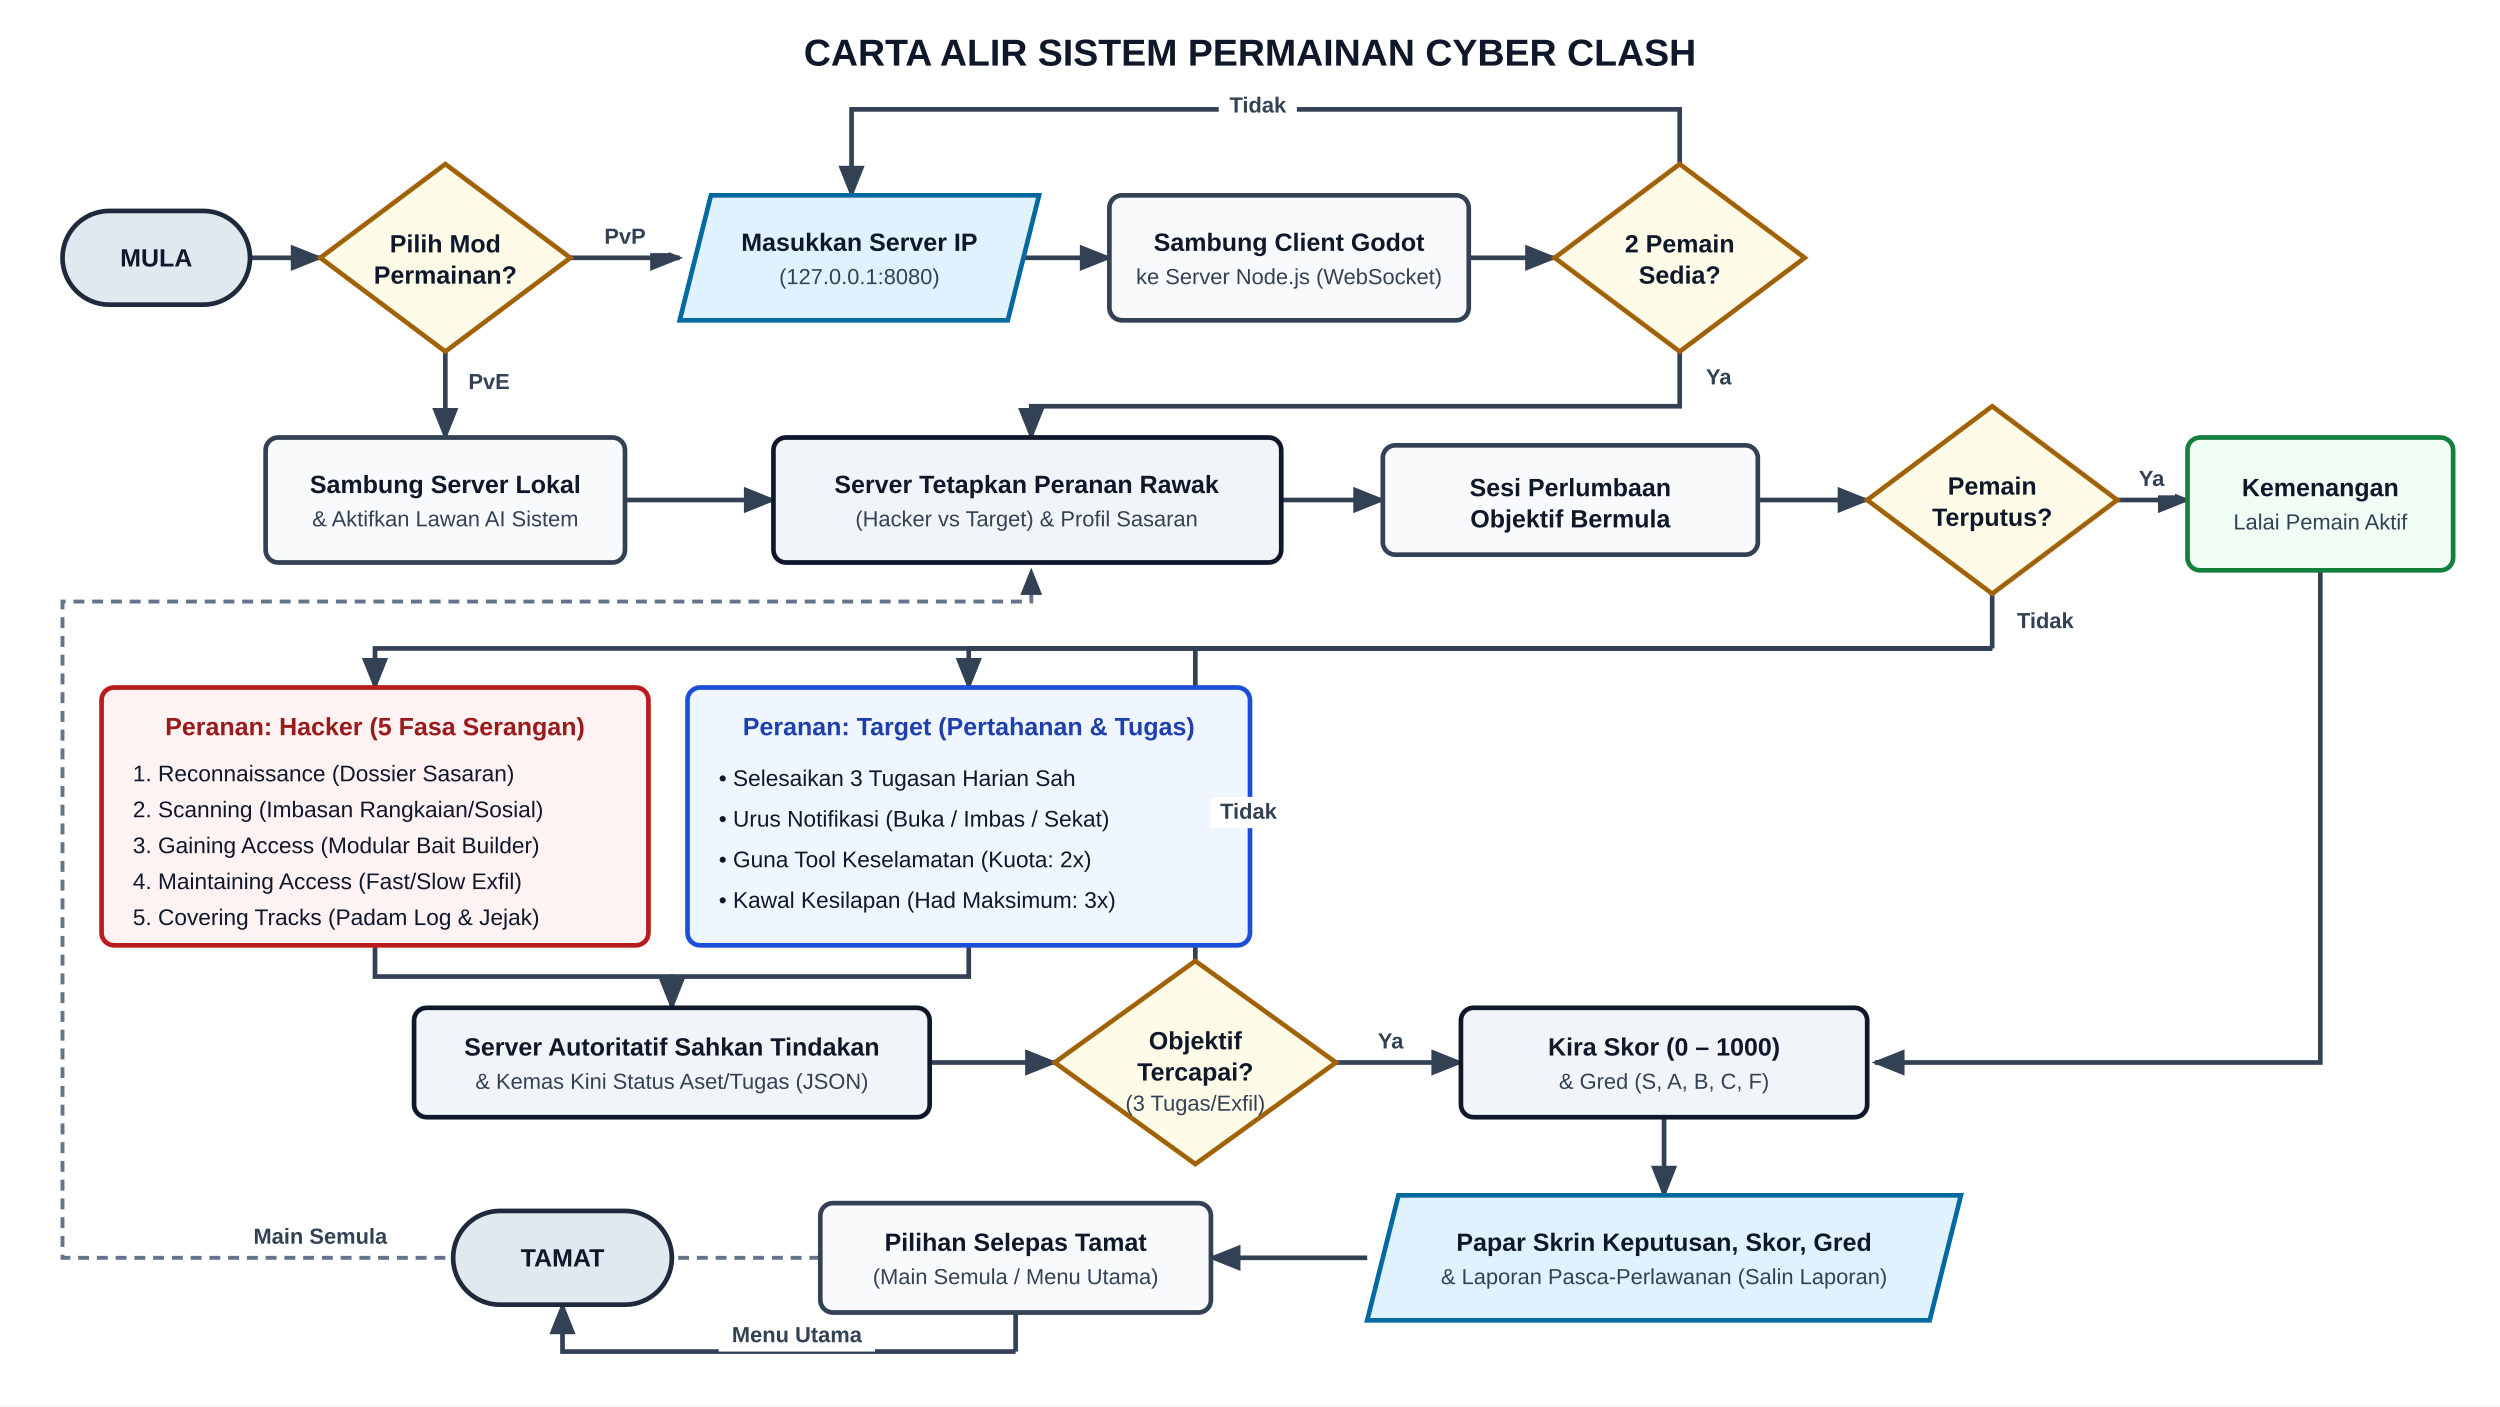
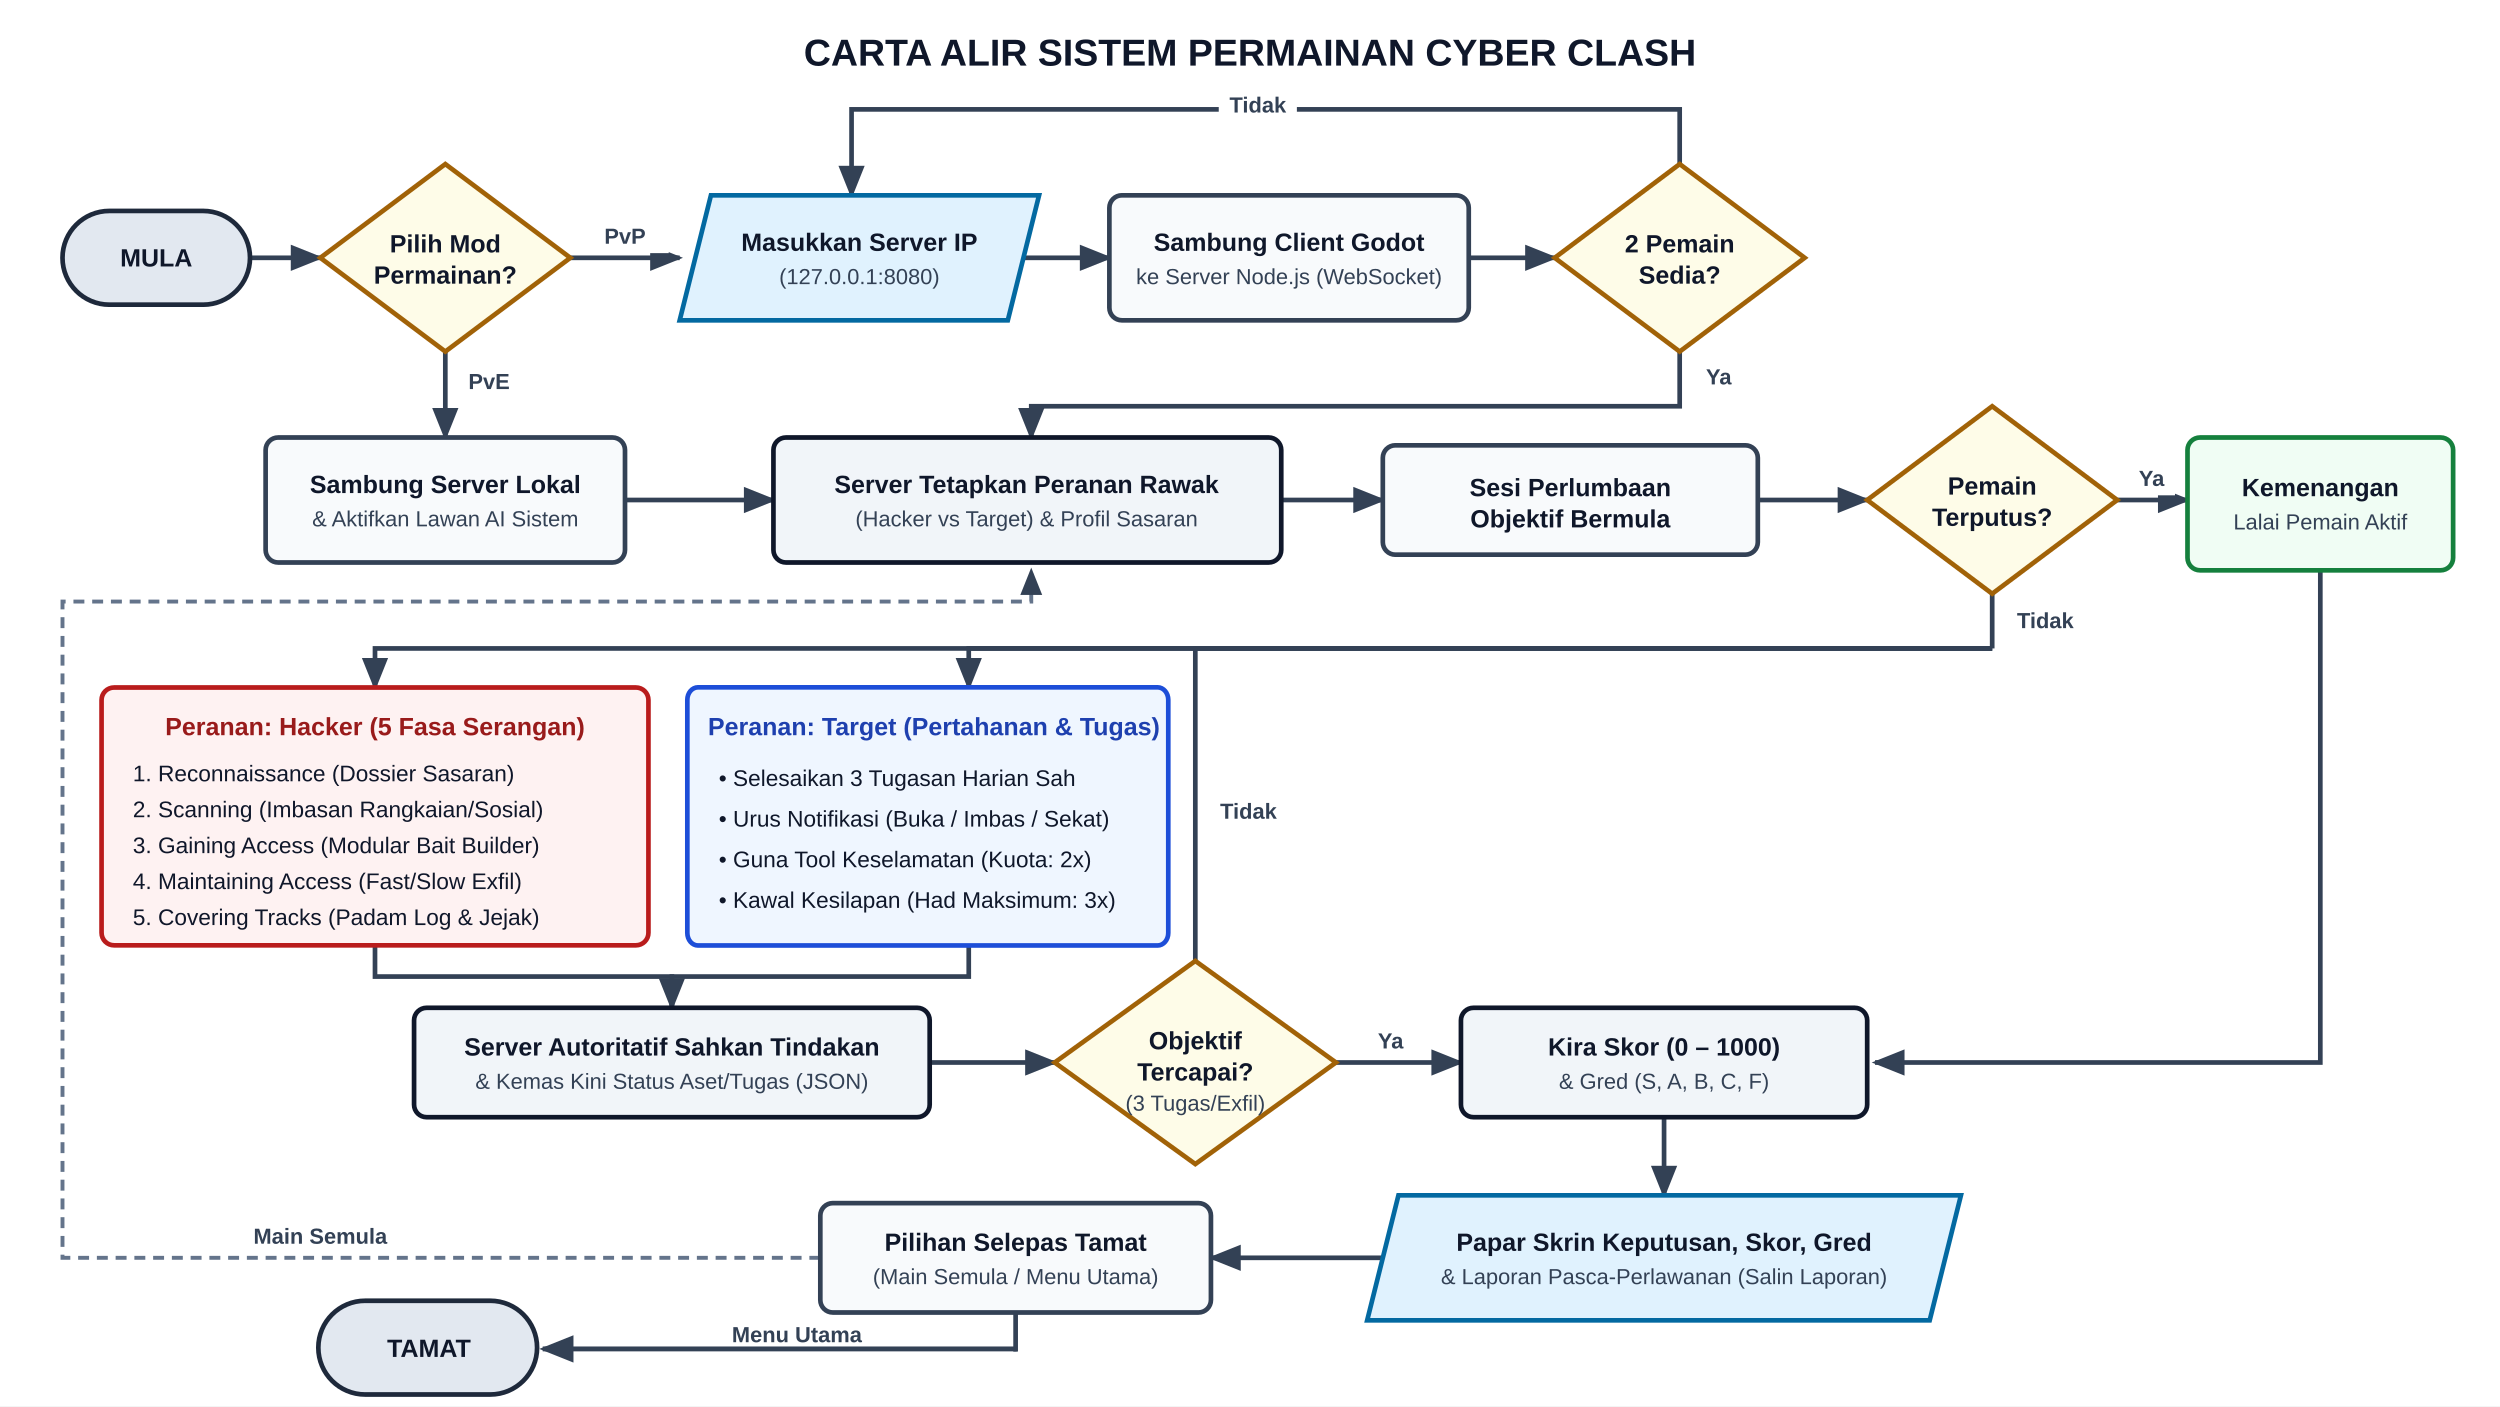
<svg xmlns="http://www.w3.org/2000/svg" viewBox="0 0 1600 900" width="1600" height="900" version="1.1" id="svg68">
  <defs id="defs1">
    <style id="style1">
      .bg { fill: #ffffff; }
      .terminator { fill: #e2e8f0; stroke: #1e293b; stroke-width: 3; }
      .io { fill: #e0f2fe; stroke: #0369a1; stroke-width: 3; }
      .process { fill: #f8fafc; stroke: #334155; stroke-width: 3; }
      .server { fill: #f1f5f9; stroke: #0f172a; stroke-width: 3; }
      .hacker { fill: #fef2f2; stroke: #b91c1c; stroke-width: 3; }
      .target { fill: #eff6ff; stroke: #1d4ed8; stroke-width: 3; }
      .decision { fill: #fefce8; stroke: #a16207; stroke-width: 3; }
      .win { fill: #f0fdf4; stroke: #15803d; stroke-width: 3; }
      .line { fill: none; stroke: #334155; stroke-width: 3; }
      .line-dash { fill: none; stroke: #64748b; stroke-width: 2.5; stroke-dasharray: 7,5; }
      .title { font-family: 'Segoe UI', Arial, sans-serif; font-size: 24px; font-weight: bold; fill: #0f172a; text-anchor: middle; }
      .text-bold { font-family: 'Segoe UI', Arial, sans-serif; font-size: 16px; font-weight: bold; fill: #0f172a; text-anchor: middle; dominant-baseline: central; }
      .text-small { font-family: 'Segoe UI', Arial, sans-serif; font-size: 14px; fill: #334155; text-anchor: middle; dominant-baseline: central; }
      .text-left { font-family: 'Segoe UI', Arial, sans-serif; font-size: 14.5px; fill: #0f172a; text-anchor: start; dominant-baseline: central; }
      .label { font-family: 'Segoe UI', Arial, sans-serif; font-size: 14px; font-weight: bold; fill: #334155; text-anchor: middle; }
      .label-bg { fill: #ffffff; }
    </style>
-     <marker id="arrow" viewBox="0 0 10 10" refX="9" refY="5" markerWidth="7" markerHeight="7" orient="auto-start-reverse">
+     <marker id="arrow" viewBox="0 0 10 10" refX="9" refY="5" markerWidth="7" markerHeight="7" orient="auto-start-reverse" preserveAspectRatio="xMidYMid">
      <path d="M 0 1 L 10 5 L 0 9 z" fill="#334155" id="path1" />
+     </marker>
+     <marker id="arrow-4" viewBox="0 0 10 10" refX="9" refY="5" markerWidth="7" markerHeight="7" orient="auto-start-reverse" preserveAspectRatio="xMidYMid">
+       <path d="M 0,1 10,5 0,9 Z" fill="#334155" id="path1-5" />
    </marker>
  </defs>
  <rect width="1600" height="900" class="bg" id="rect1" />
  <text x="800" y="42" class="title" id="text1">CARTA ALIR SISTEM PERMAINAN CYBER CLASH</text>
  <line x1="160" y1="165" x2="205" y2="165" class="line" marker-end="url(#arrow)" id="line1" />
  <line x1="365" y1="165" x2="435" y2="165" class="line" marker-end="url(#arrow)" id="line2" />
  <line x1="285" y1="225" x2="285" y2="280" class="line" marker-end="url(#arrow)" id="line3" />
  <line x1="655" y1="165" x2="710" y2="165" class="line" marker-end="url(#arrow)" id="line4" />
  <line x1="940" y1="165" x2="995" y2="165" class="line" marker-end="url(#arrow)" id="line5" />
  <polyline points="1075,105 1075,70 545,70 545,125" class="line" marker-end="url(#arrow)" id="polyline5" />
  <polyline points="1075,225 1075,260 660,260 660,280" class="line" marker-end="url(#arrow)" id="polyline6" />
  <line x1="400" y1="320" x2="495" y2="320" class="line" marker-end="url(#arrow)" id="line6" />
  <line x1="820" y1="320" x2="885" y2="320" class="line" marker-end="url(#arrow)" id="line7" />
  <line x1="1125" y1="320" x2="1195" y2="320" class="line" marker-end="url(#arrow)" id="line8" />
  <line x1="1355" y1="320" x2="1400" y2="320" class="line" marker-end="url(#arrow)" id="line9" />
  <polyline points="1485,365 1485,680 1200,680" class="line" marker-end="url(#arrow)" id="polyline9" />
  <line x1="1275" y1="380" x2="1275" y2="415" class="line" id="line10" />
  <polyline points="1275,415 240,415 240,440" class="line" marker-end="url(#arrow)" id="polyline10" />
  <polyline points="1275,415 620,415 620,440" class="line" marker-end="url(#arrow)" id="polyline11" />
  <polyline points="240,605 240,625 430,625 430,645" class="line" id="polyline12" />
  <polyline points="620,605 620,625 430,625 430,645" class="line" marker-end="url(#arrow)" id="polyline13" />
  <line x1="595" y1="680" x2="675" y2="680" class="line" marker-end="url(#arrow)" id="line13" />
  <polyline points="765,615 765,415 1275,415" class="line" id="polyline14" />
  <line x1="855" y1="680" x2="935" y2="680" class="line" marker-end="url(#arrow)" id="line14" />
  <line x1="1065" y1="715" x2="1065" y2="765" class="line" marker-end="url(#arrow)" id="line15" />
-   <line x1="875" y1="805" x2="775" y2="805" class="line" marker-end="url(#arrow)" id="line16" />
+   <line x1="883.922" y1="805" x2="775.184" y2="805" class="line" marker-end="url(#arrow)" id="line16" />
  <polyline points="525,805 40,805 40,385 660,385 660,365" class="line-dash" marker-end="url(#arrow)" id="polyline16" />
  <line x1="650" y1="840" x2="650" y2="865" class="line" id="line17" />
-   <polyline points="650,865 360,865 360,835" class="line" marker-end="url(#arrow)" id="polyline17" />
  <rect x="40" y="135" width="120" height="60" rx="30" ry="30" class="terminator" id="rect17" />
  <text x="100" y="165" class="text-bold" id="text17">MULA</text>
  <polygon points="285,105 365,165 285,225 205,165" class="decision" id="polygon17" />
  <text x="285" y="156" class="text-bold" id="text18">Pilih Mod</text>
  <text x="285" y="176" class="text-bold" id="text19">Permainan?</text>
  <rect x="372" y="142" width="56" height="20" class="label-bg" id="rect19" />
  <text x="400" y="156" class="label" id="text20">PvP</text>
  <rect x="292" y="235" width="42" height="20" class="label-bg" id="rect20" />
  <text x="313" y="249" class="label" id="text21">PvE</text>
  <polygon points="455,125 665,125 645,205 435,205" class="io" id="polygon21" />
  <text x="550" y="155" class="text-bold" id="text22">Masukkan Server IP</text>
  <text x="550" y="177" class="text-small" id="text23">(127.0.0.1:8080)</text>
  <rect x="710" y="125" width="230" height="80" rx="8" ry="8" class="process" id="rect23" />
  <text x="825" y="155" class="text-bold" id="text24">Sambung Client Godot</text>
  <text x="825" y="177" class="text-small" id="text25">ke Server Node.js (WebSocket)</text>
  <polygon points="1075,105 1155,165 1075,225 995,165" class="decision" id="polygon25" />
  <text x="1075" y="156" class="text-bold" id="text26">2 Pemain</text>
  <text x="1075" y="176" class="text-bold" id="text27">Sedia?</text>
  <rect x="780" y="58" width="50" height="20" class="label-bg" id="rect27" />
  <text x="805" y="72" class="label" id="text28">Tidak</text>
  <rect x="1085" y="232" width="30" height="20" class="label-bg" id="rect28" />
  <text x="1100" y="246" class="label" id="text29">Ya</text>
  <rect x="170" y="280" width="230" height="80" rx="8" ry="8" class="process" id="rect29" />
  <text x="285" y="310" class="text-bold" id="text30">Sambung Server Lokal</text>
  <text x="285" y="332" class="text-small" id="text31">&amp; Aktifkan Lawan AI Sistem</text>
  <rect x="495" y="280" width="325" height="80" rx="8" ry="8" class="server" id="rect31" />
  <text x="657" y="310" class="text-bold" id="text32">Server Tetapkan Peranan Rawak</text>
  <text x="657" y="332" class="text-small" id="text33">(Hacker vs Target) &amp; Profil Sasaran</text>
  <rect x="885" y="285" width="240" height="70" rx="8" ry="8" class="process" id="rect33" />
  <text x="1005" y="312" class="text-bold" id="text34">Sesi Perlumbaan</text>
  <text x="1005" y="332" class="text-bold" id="text35">Objektif Bermula</text>
  <polygon points="1275,260 1355,320 1275,380 1195,320" class="decision" id="polygon35" />
  <text x="1275" y="311" class="text-bold" id="text36">Pemain</text>
  <text x="1275" y="331" class="text-bold" id="text37">Terputus?</text>
  <rect x="1362" y="297" width="30" height="20" class="label-bg" id="rect37" />
  <text x="1377" y="311" class="label" id="text38">Ya</text>
  <rect x="1285" y="388" width="48" height="20" class="label-bg" id="rect38" />
  <text x="1309" y="402" class="label" id="text39">Tidak</text>
  <rect x="1400" y="280" width="170" height="85" rx="8" ry="8" class="win" id="rect39" />
  <text x="1485" y="312" class="text-bold" id="text40">Kemenangan</text>
  <text x="1485" y="334" class="text-small" id="text41">Lalai Pemain Aktif</text>
  <rect x="65" y="440" width="350" height="165" rx="8" ry="8" class="hacker" id="rect41" />
  <text x="240" y="465" class="text-bold" style="fill:#991b1b;" id="text42">Peranan: Hacker (5 Fasa Serangan)</text>
  <text x="85" y="495" class="text-left" id="text43">1. Reconnaissance (Dossier Sasaran)</text>
  <text x="85" y="518" class="text-left" id="text44">2. Scanning (Imbasan Rangkaian/Sosial)</text>
  <text x="85" y="541" class="text-left" id="text45">3. Gaining Access (Modular Bait Builder)</text>
  <text x="85" y="564" class="text-left" id="text46">4. Maintaining Access (Fast/Slow Exfil)</text>
  <text x="85" y="587" class="text-left" id="text47">5. Covering Tracks (Padam Log &amp; Jejak)</text>
-   <rect x="440" y="440" width="360" height="165" rx="8" ry="8" class="target" id="rect47" />
-   <text x="620" y="465" class="text-bold" style="fill:#1e40af;" id="text48">Peranan: Target (Pertahanan &amp; Tugas)</text>
+   <rect x="439.888" y="439.888" width="307.808" height="165.224" rx="6.84" ry="8.011" class="target" id="rect47" />
+   <text x="597.695" y="465" class="text-bold" style="fill:#1e40af" id="text48">Peranan: Target (Pertahanan &amp; Tugas)</text>
  <text x="460" y="498" class="text-left" id="text49">• Selesaikan 3 Tugasan Harian Sah</text>
  <text x="460" y="524" class="text-left" id="text50">• Urus Notifikasi (Buka / Imbas / Sekat)</text>
  <text x="460" y="550" class="text-left" id="text51">• Guna Tool Keselamatan (Kuota: 2x)</text>
  <text x="460" y="576" class="text-left" id="text52">• Kawal Kesilapan (Had Maksimum: 3x)</text>
  <rect x="265" y="645" width="330" height="70" rx="8" ry="8" class="server" id="rect52" />
  <text x="430" y="670" class="text-bold" id="text53">Server Autoritatif Sahkan Tindakan</text>
  <text x="430" y="692" class="text-small" id="text54">&amp; Kemas Kini Status Aset/Tugas (JSON)</text>
  <polygon points="765,615 855,680 765,745 675,680" class="decision" id="polygon54" />
  <text x="765" y="666" class="text-bold" id="text55">Objektif</text>
  <text x="765" y="686" class="text-bold" id="text56">Tercapai?</text>
  <text x="765" y="706" class="text-small" id="text57">(3 Tugas/Exfil)</text>
  <rect x="775" y="510" width="48" height="20" class="label-bg" id="rect57" />
  <text x="799" y="524" class="label" id="text58">Tidak</text>
  <rect x="875" y="657" width="30" height="20" class="label-bg" id="rect58" />
  <text x="890" y="671" class="label" id="text59">Ya</text>
  <rect x="935" y="645" width="260" height="70" rx="8" ry="8" class="server" id="rect59" />
  <text x="1065" y="670" class="text-bold" id="text60">Kira Skor (0 – 1000)</text>
  <text x="1065" y="692" class="text-small" id="text61">&amp; Gred (S, A, B, C, F)</text>
  <polygon points="895,765 1255,765 1235,845 875,845" class="io" id="polygon61" />
  <text x="1065" y="795" class="text-bold" id="text62">Papar Skrin Keputusan, Skor, Gred</text>
  <text x="1065" y="817" class="text-small" id="text63">&amp; Laporan Pasca-Perlawanan (Salin Laporan)</text>
  <rect x="525" y="770" width="250" height="70" rx="8" ry="8" class="process" id="rect63" />
  <text x="650" y="795" class="text-bold" id="text64">Pilihan Selepas Tamat</text>
  <text x="650" y="817" class="text-small" id="text65">(Main Semula / Menu Utama)</text>
  <rect x="150" y="782" width="110" height="20" class="label-bg" id="rect65" />
  <text x="205" y="796" class="label" id="text66">Main Semula</text>
  <rect x="460" y="845" width="100" height="20" class="label-bg" id="rect66" />
  <text x="510" y="859" class="label" id="text67">Menu Utama</text>
-   <rect x="290" y="775" width="140" height="60" rx="30" ry="30" class="terminator" id="rect67" />
-   <text x="360" y="805" class="text-bold" id="text68">TAMAT</text>
+   <rect x="203.732" y="832.486" width="140" height="60" rx="30" ry="30" class="terminator" id="rect67" />
+   <text x="274.521" y="862.88" class="text-bold" id="text68">TAMAT</text>
+   <line x1="650.699" y1="863.308" x2="347.332" y2="863.308" class="line" marker-end="url(#arrow-4)" id="line16-1" style="fill:none;stroke:#334155;stroke-width:3.125;stroke-dasharray:none;marker-end:url(#arrow-4)" />
</svg>
